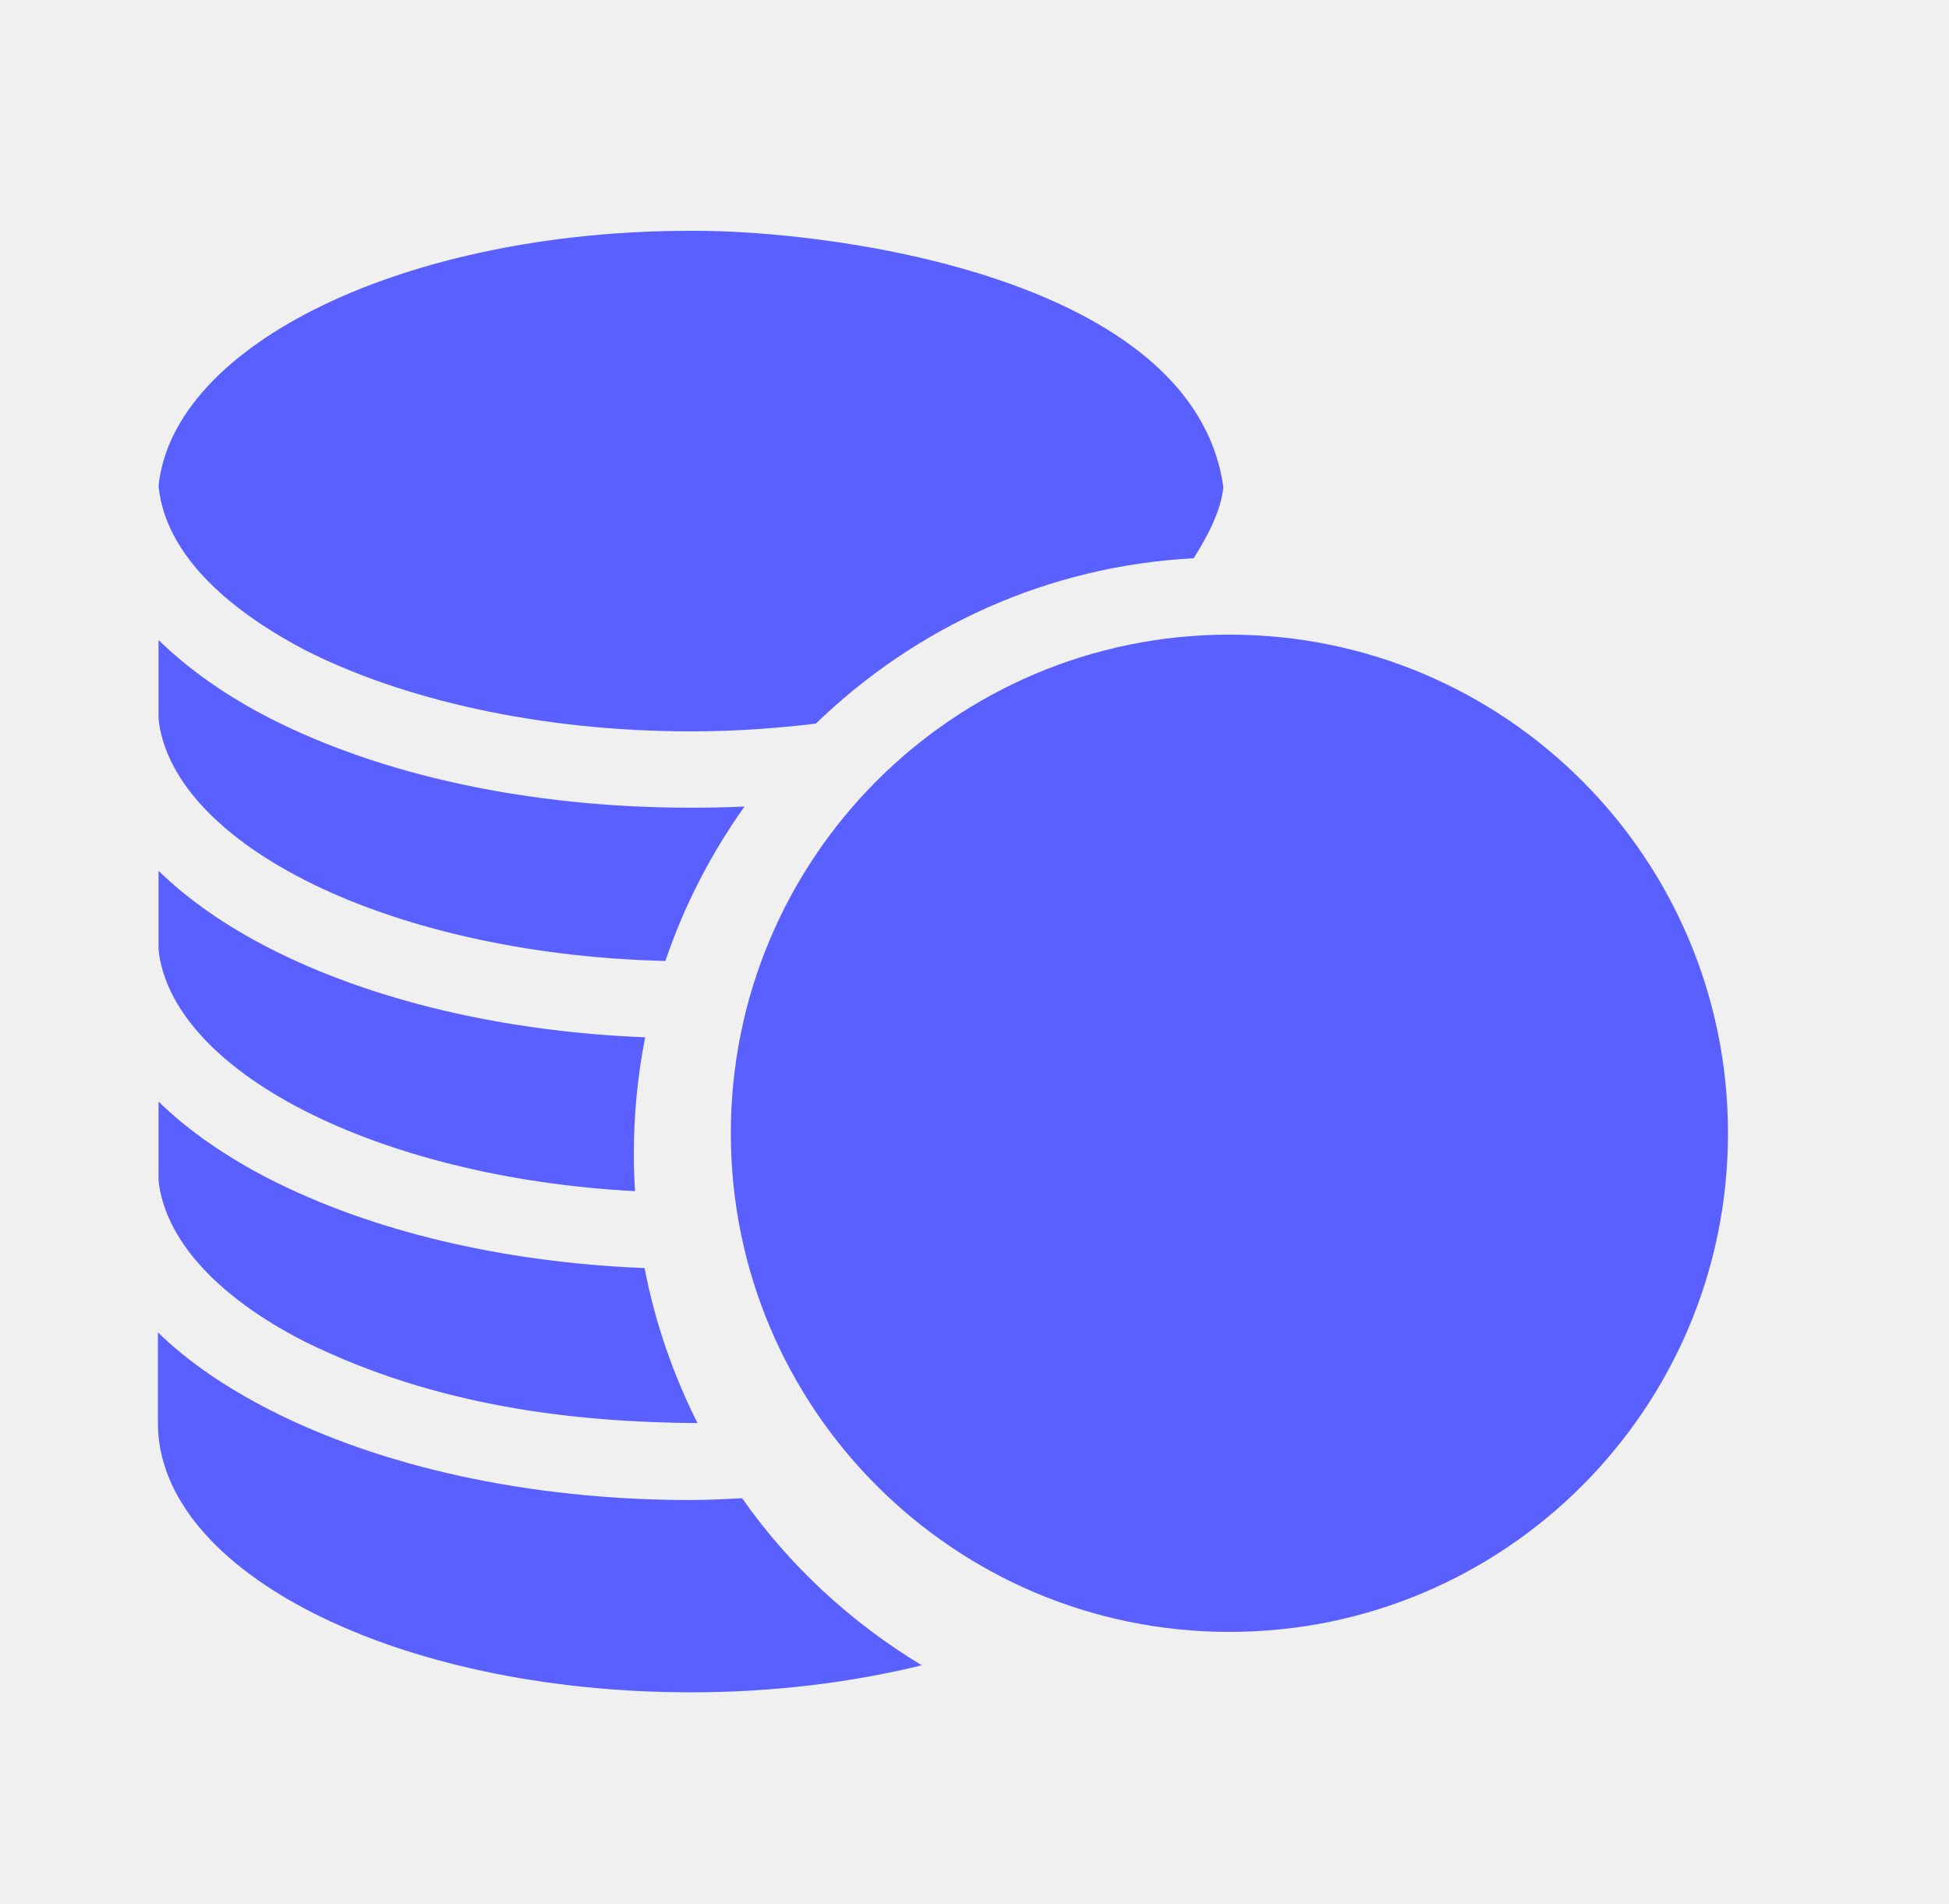
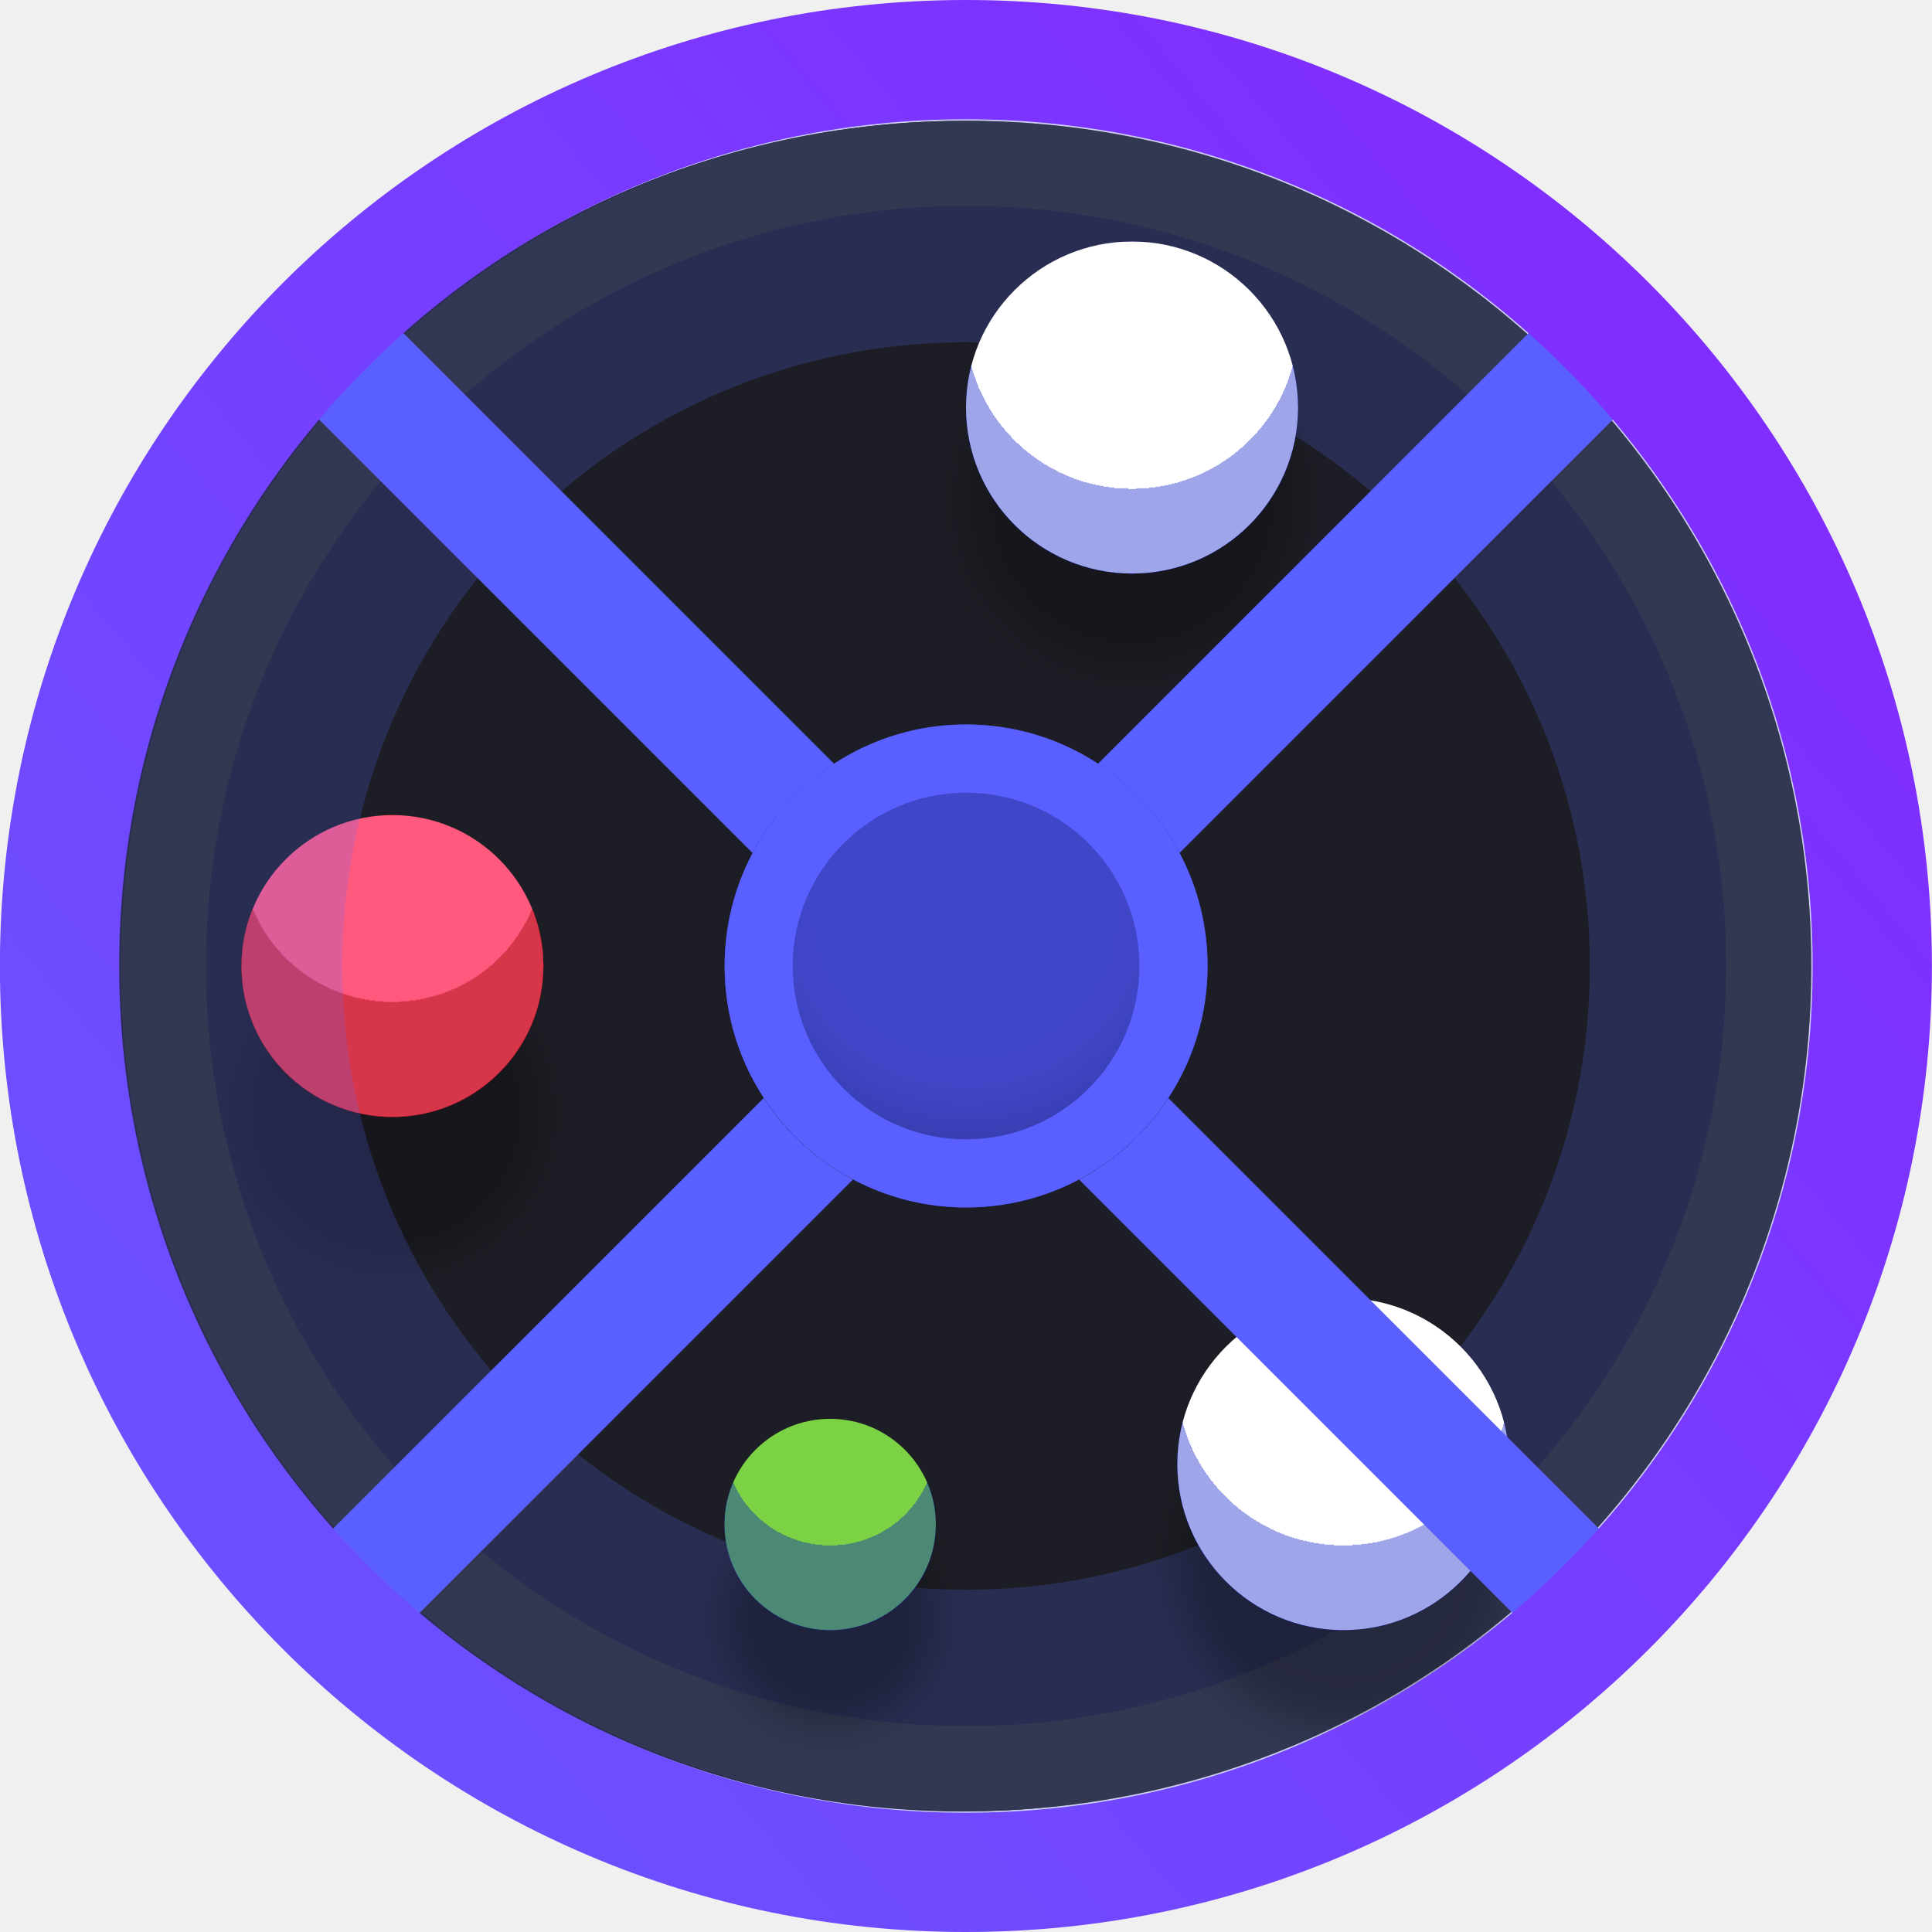
- <svg xmlns="http://www.w3.org/2000/svg" width="43" height="42" viewBox="0 0 43 42" fill="none">
-   <path d="M15.244 5.091C8.952 5.091 3.812 7.587 3.498 10.726C3.674 12.483 5.517 13.703 6.713 14.332C8.84 15.419 11.88 16.134 15.244 16.134C16.194 16.134 17.117 16.07 18.001 15.962C20.189 13.844 23.106 12.482 26.335 12.316C26.653 11.81 26.935 11.269 26.991 10.752C26.354 6.138 18.418 5.075 15.244 5.091ZM3.498 14.119V15.856C3.626 17.106 4.72 18.39 6.713 19.409C8.719 20.435 11.542 21.124 14.68 21.199C15.095 19.972 15.691 18.825 16.426 17.792C16.036 17.811 15.643 17.818 15.244 17.818C11.65 17.818 8.386 17.087 5.952 15.843C5.002 15.357 4.169 14.774 3.498 14.119ZM3.498 19.21V20.947C3.626 22.197 4.72 23.481 6.713 24.5C8.577 25.453 11.14 26.126 14.011 26.277C13.994 26.004 13.984 25.732 13.984 25.455C13.984 24.574 14.07 23.715 14.234 22.883C11.043 22.756 8.154 22.046 5.952 20.921C5.002 20.435 4.169 19.864 3.498 19.21ZM3.498 24.301C3.498 24.877 3.498 25.468 3.498 26.038C3.626 27.288 4.72 28.572 6.713 29.591C9.665 31.05 12.735 31.374 15.389 31.394C14.854 30.329 14.453 29.181 14.221 27.974C11.035 27.846 8.151 27.136 5.952 26.012C5.002 25.526 4.169 24.955 3.498 24.301ZM3.484 29.392V31.394C3.484 34.674 8.751 37.333 15.244 37.333C17.074 37.333 18.794 37.113 20.337 36.737C18.777 35.794 17.421 34.545 16.373 33.051C16.001 33.069 15.627 33.091 15.244 33.091C11.65 33.091 8.386 32.347 5.952 31.102C4.999 30.615 4.157 30.049 3.484 29.392Z" fill="#5960FF" />
-   <path d="M16.124 25C16.124 18.925 21.049 14 27.124 14C33.199 14 38.124 18.925 38.124 25C38.124 31.075 33.199 36 27.124 36C21.049 36 16.124 31.075 16.124 25Z" fill="#5960FF" />
+ <svg xmlns="http://www.w3.org/2000/svg" width="42" height="42" viewBox="0 0 42 42" fill="none">
+   <g clip-path="url(#clip0_3631_92545)">
+     <g filter="url(#filter0_b_3631_92545)">
+       <path d="M9.155 35.118C16.949 41.617 28.536 40.566 35.035 32.771C41.533 24.977 40.482 13.39 32.688 6.891C24.893 0.393 13.306 1.444 6.808 9.238C0.309 17.033 1.36 28.62 9.155 35.118Z" fill="#1D1E25" />
+     </g>
+     <g filter="url(#filter1_di_3631_92545)">
+       <circle r="3.281" transform="matrix(-1 0 0 1 8.53125 21)" fill="#FF597E" />
+     </g>
+     <g filter="url(#filter2_f_3631_92545)">
+       <path fill-rule="evenodd" clip-rule="evenodd" d="M21.002 39.005C30.946 39.005 39.007 30.944 39.007 21C39.007 11.056 30.946 2.995 21.002 2.995C11.058 2.995 2.997 11.056 2.997 21C2.997 30.944 11.058 39.005 21.002 39.005ZM21.002 39.375C31.15 39.375 39.377 31.148 39.377 21C39.377 10.852 31.15 2.625 21.002 2.625C10.854 2.625 2.627 10.852 2.627 21C2.627 31.148 10.854 39.375 21.002 39.375Z" fill="#5960FF" />
+     </g>
+     <path fill-rule="evenodd" clip-rule="evenodd" d="M21.002 37.523C30.127 37.523 37.525 30.125 37.525 21C37.525 11.874 30.127 4.477 21.002 4.477C11.877 4.477 4.479 11.874 4.479 21C4.479 30.125 11.877 37.523 21.002 37.523ZM21.002 39.375C31.15 39.375 39.377 31.148 39.377 21C39.377 10.852 31.15 2.625 21.002 2.625C10.854 2.625 2.627 10.852 2.627 21C2.627 31.148 10.854 39.375 21.002 39.375Z" fill="#282B27" />
+     <path opacity="0.2" fill-rule="evenodd" clip-rule="evenodd" d="M21.002 34.56C28.491 34.56 34.562 28.489 34.562 21C34.562 13.511 28.491 7.44 21.002 7.44C13.513 7.44 7.442 13.511 7.442 21C7.442 28.489 13.513 34.56 21.002 34.56ZM21.002 39.375C31.15 39.375 39.377 31.148 39.377 21C39.377 10.852 31.15 2.625 21.002 2.625C10.854 2.625 2.627 10.852 2.627 21C2.627 31.148 10.854 39.375 21.002 39.375Z" fill="#596AFF" />
+     <g filter="url(#filter3_di_3631_92545)">
+       <circle cx="29.203" cy="31.828" r="3.609" fill="white" />
+     </g>
+     <g filter="url(#filter4_di_3631_92545)">
+       <circle cx="24.609" cy="8.859" r="3.609" fill="white" />
+     </g>
+     <g filter="url(#filter5_di_3631_92545)">
+       <circle cx="18.047" cy="33.141" r="2.297" fill="#7BD245" />
+     </g>
+     <rect x="5.455" y="7.639" width="2.625" height="17.719" transform="rotate(-45 5.45508 7.63904)" fill="#5960FF" />
+     <rect x="7.312" y="36.873" width="2.625" height="17.719" transform="rotate(-135 7.31152 36.8734)" fill="#5960FF" />
+     <rect x="22.16" y="24.344" width="2.625" height="17.719" transform="rotate(-45 22.1602 24.3444)" fill="#5960FF" />
+     <rect x="24.017" y="20.168" width="2.625" height="17.719" transform="rotate(-135 24.0166 20.1681)" fill="#5960FF" />
+     <g filter="url(#filter6_i_3631_92545)">
+       <path d="M26.252 21C26.252 23.899 23.901 26.25 21.002 26.25C18.102 26.25 15.752 23.899 15.752 21C15.752 18.101 18.102 15.75 21.002 15.75C23.901 15.75 26.252 18.101 26.252 21Z" fill="#4046C8" />
+     </g>
+     <path fill-rule="evenodd" clip-rule="evenodd" d="M21.002 24.768C23.083 24.768 24.77 23.081 24.77 21C24.77 18.919 23.083 17.232 21.002 17.232C18.921 17.232 17.233 18.919 17.233 21C17.233 23.081 18.921 24.768 21.002 24.768ZM21.002 26.25C23.901 26.25 26.252 23.899 26.252 21C26.252 18.101 23.901 15.75 21.002 15.75C18.102 15.75 15.752 18.101 15.752 21C15.752 23.899 18.102 26.25 21.002 26.25Z" fill="#5960FF" />
+     <path fill-rule="evenodd" clip-rule="evenodd" d="M20.998 39.407C31.164 39.407 39.405 31.166 39.405 21C39.405 10.834 31.164 2.593 20.998 2.593C10.832 2.593 2.591 10.834 2.591 21C2.591 31.166 10.832 39.407 20.998 39.407ZM20.998 42C32.596 42 41.998 32.598 41.998 21C41.998 9.402 32.596 0 20.998 0C9.4 0 -0.002 9.402 -0.002 21C-0.002 32.598 9.4 42 20.998 42Z" fill="url(#paint0_linear_3631_92545)" />
+   </g>
+   <defs>
+     <filter id="filter0_b_3631_92545" x="1.311" y="1.395" width="39.22" height="39.22" filterUnits="userSpaceOnUse" color-interpolation-filters="sRGB">
+       <feFlood flood-opacity="0" result="BackgroundImageFix" />
+       <feGaussianBlur in="BackgroundImage" stdDeviation="0.617" />
+       <feComposite in2="SourceAlpha" operator="in" result="effect1_backgroundBlur_3631_92545" />
+       <feBlend mode="normal" in="SourceGraphic" in2="effect1_backgroundBlur_3631_92545" result="shape" />
+     </filter>
+     <filter id="filter1_di_3631_92545" x="4.451" y="17.719" width="8.161" height="10.559" filterUnits="userSpaceOnUse" color-interpolation-filters="sRGB">
+       <feFlood flood-opacity="0" result="BackgroundImageFix" />
+       <feColorMatrix in="SourceAlpha" type="matrix" values="0 0 0 0 0 0 0 0 0 0 0 0 0 0 0 0 0 0 127 0" result="hardAlpha" />
+       <feOffset dy="3.197" />
+       <feGaussianBlur stdDeviation="0.4" />
+       <feColorMatrix type="matrix" values="0 0 0 0 0 0 0 0 0 0 0 0 0 0 0 0 0 0 0.25 0" />
+       <feBlend mode="normal" in2="BackgroundImageFix" result="effect1_dropShadow_3631_92545" />
+       <feBlend mode="normal" in="SourceGraphic" in2="effect1_dropShadow_3631_92545" result="shape" />
+       <feColorMatrix in="SourceAlpha" type="matrix" values="0 0 0 0 0 0 0 0 0 0 0 0 0 0 0 0 0 0 127 0" result="hardAlpha" />
+       <feOffset dy="-2.51" />
+       <feComposite in2="hardAlpha" operator="arithmetic" k2="-1" k3="1" />
+       <feColorMatrix type="matrix" values="0 0 0 0 0.625 0 0 0 0 0.016 0 0 0 0 0.016 0 0 0 0.43 0" />
+       <feBlend mode="normal" in2="shape" result="effect2_innerShadow_3631_92545" />
+     </filter>
+     <filter id="filter2_f_3631_92545" x="1.392" y="1.39" width="39.219" height="39.219" filterUnits="userSpaceOnUse" color-interpolation-filters="sRGB">
+       <feFlood flood-opacity="0" result="BackgroundImageFix" />
+       <feBlend mode="normal" in="SourceGraphic" in2="BackgroundImageFix" result="shape" />
+       <feGaussianBlur stdDeviation="0.617" result="effect1_foregroundBlur_3631_92545" />
+     </filter>
+     <filter id="filter3_di_3631_92545" x="24.704" y="28.219" width="8.998" height="10.155" filterUnits="userSpaceOnUse" color-interpolation-filters="sRGB">
+       <feFlood flood-opacity="0" result="BackgroundImageFix" />
+       <feColorMatrix in="SourceAlpha" type="matrix" values="0 0 0 0 0 0 0 0 0 0 0 0 0 0 0 0 0 0 127 0" result="hardAlpha" />
+       <feOffset dy="2.047" />
+       <feGaussianBlur stdDeviation="0.445" />
+       <feColorMatrix type="matrix" values="0 0 0 0 0 0 0 0 0 0 0 0 0 0 0 0 0 0 0.25 0" />
+       <feBlend mode="normal" in2="BackgroundImageFix" result="effect1_dropShadow_3631_92545" />
+       <feBlend mode="normal" in="SourceGraphic" in2="effect1_dropShadow_3631_92545" result="shape" />
+       <feColorMatrix in="SourceAlpha" type="matrix" values="0 0 0 0 0 0 0 0 0 0 0 0 0 0 0 0 0 0 127 0" result="hardAlpha" />
+       <feOffset dy="-1.851" />
+       <feComposite in2="hardAlpha" operator="arithmetic" k2="-1" k3="1" />
+       <feColorMatrix type="matrix" values="0 0 0 0 0 0 0 0 0 0.077 0 0 0 0 0.767 0 0 0 0.38 0" />
+       <feBlend mode="normal" in2="shape" result="effect2_innerShadow_3631_92545" />
+     </filter>
+     <filter id="filter4_di_3631_92545" x="20.11" y="5.25" width="8.998" height="10.155" filterUnits="userSpaceOnUse" color-interpolation-filters="sRGB">
+       <feFlood flood-opacity="0" result="BackgroundImageFix" />
+       <feColorMatrix in="SourceAlpha" type="matrix" values="0 0 0 0 0 0 0 0 0 0 0 0 0 0 0 0 0 0 127 0" result="hardAlpha" />
+       <feOffset dy="2.047" />
+       <feGaussianBlur stdDeviation="0.445" />
+       <feColorMatrix type="matrix" values="0 0 0 0 0 0 0 0 0 0 0 0 0 0 0 0 0 0 0.25 0" />
+       <feBlend mode="normal" in2="BackgroundImageFix" result="effect1_dropShadow_3631_92545" />
+       <feBlend mode="normal" in="SourceGraphic" in2="effect1_dropShadow_3631_92545" result="shape" />
+       <feColorMatrix in="SourceAlpha" type="matrix" values="0 0 0 0 0 0 0 0 0 0 0 0 0 0 0 0 0 0 127 0" result="hardAlpha" />
+       <feOffset dy="-1.851" />
+       <feComposite in2="hardAlpha" operator="arithmetic" k2="-1" k3="1" />
+       <feColorMatrix type="matrix" values="0 0 0 0 0 0 0 0 0 0.077 0 0 0 0 0.767 0 0 0 0.38 0" />
+       <feBlend mode="normal" in2="shape" result="effect2_innerShadow_3631_92545" />
+     </filter>
+     <filter id="filter5_di_3631_92545" x="14.86" y="30.844" width="6.373" height="7.53" filterUnits="userSpaceOnUse" color-interpolation-filters="sRGB">
+       <feFlood flood-opacity="0" result="BackgroundImageFix" />
+       <feColorMatrix in="SourceAlpha" type="matrix" values="0 0 0 0 0 0 0 0 0 0 0 0 0 0 0 0 0 0 127 0" result="hardAlpha" />
+       <feOffset dy="2.047" />
+       <feGaussianBlur stdDeviation="0.445" />
+       <feColorMatrix type="matrix" values="0 0 0 0 0 0 0 0 0 0 0 0 0 0 0 0 0 0 0.25 0" />
+       <feBlend mode="normal" in2="BackgroundImageFix" result="effect1_dropShadow_3631_92545" />
+       <feBlend mode="normal" in="SourceGraphic" in2="effect1_dropShadow_3631_92545" result="shape" />
+       <feColorMatrix in="SourceAlpha" type="matrix" values="0 0 0 0 0 0 0 0 0 0 0 0 0 0 0 0 0 0 127 0" result="hardAlpha" />
+       <feOffset dy="-1.851" />
+       <feComposite in2="hardAlpha" operator="arithmetic" k2="-1" k3="1" />
+       <feColorMatrix type="matrix" values="0 0 0 0 0 0 0 0 0 0.077 0 0 0 0 0.767 0 0 0 0.38 0" />
+       <feBlend mode="normal" in2="shape" result="effect2_innerShadow_3631_92545" />
+     </filter>
+     <filter id="filter6_i_3631_92545" x="15.752" y="14.454" width="10.5" height="11.796" filterUnits="userSpaceOnUse" color-interpolation-filters="sRGB">
+       <feFlood flood-opacity="0" result="BackgroundImageFix" />
+       <feBlend mode="normal" in="SourceGraphic" in2="BackgroundImageFix" result="shape" />
+       <feColorMatrix in="SourceAlpha" type="matrix" values="0 0 0 0 0 0 0 0 0 0 0 0 0 0 0 0 0 0 127 0" result="hardAlpha" />
+       <feOffset dy="-1.296" />
+       <feGaussianBlur stdDeviation="0.864" />
+       <feComposite in2="hardAlpha" operator="arithmetic" k2="-1" k3="1" />
+       <feColorMatrix type="matrix" values="0 0 0 0 0 0 0 0 0 0 0 0 0 0 0 0 0 0 0.25 0" />
+       <feBlend mode="normal" in2="shape" result="effect1_innerShadow_3631_92545" />
+     </filter>
+     <linearGradient id="paint0_linear_3631_92545" x1="-0.002" y1="47.091" x2="60.561" y2="-3.918" gradientUnits="userSpaceOnUse">
+       <stop stop-color="#665AFF" />
+       <stop offset="1" stop-color="#8C18FF" />
+     </linearGradient>
+     <clipPath id="clip0_3631_92545">
+       <rect width="42" height="42" fill="white" />
+     </clipPath>
+   </defs>
</svg>
